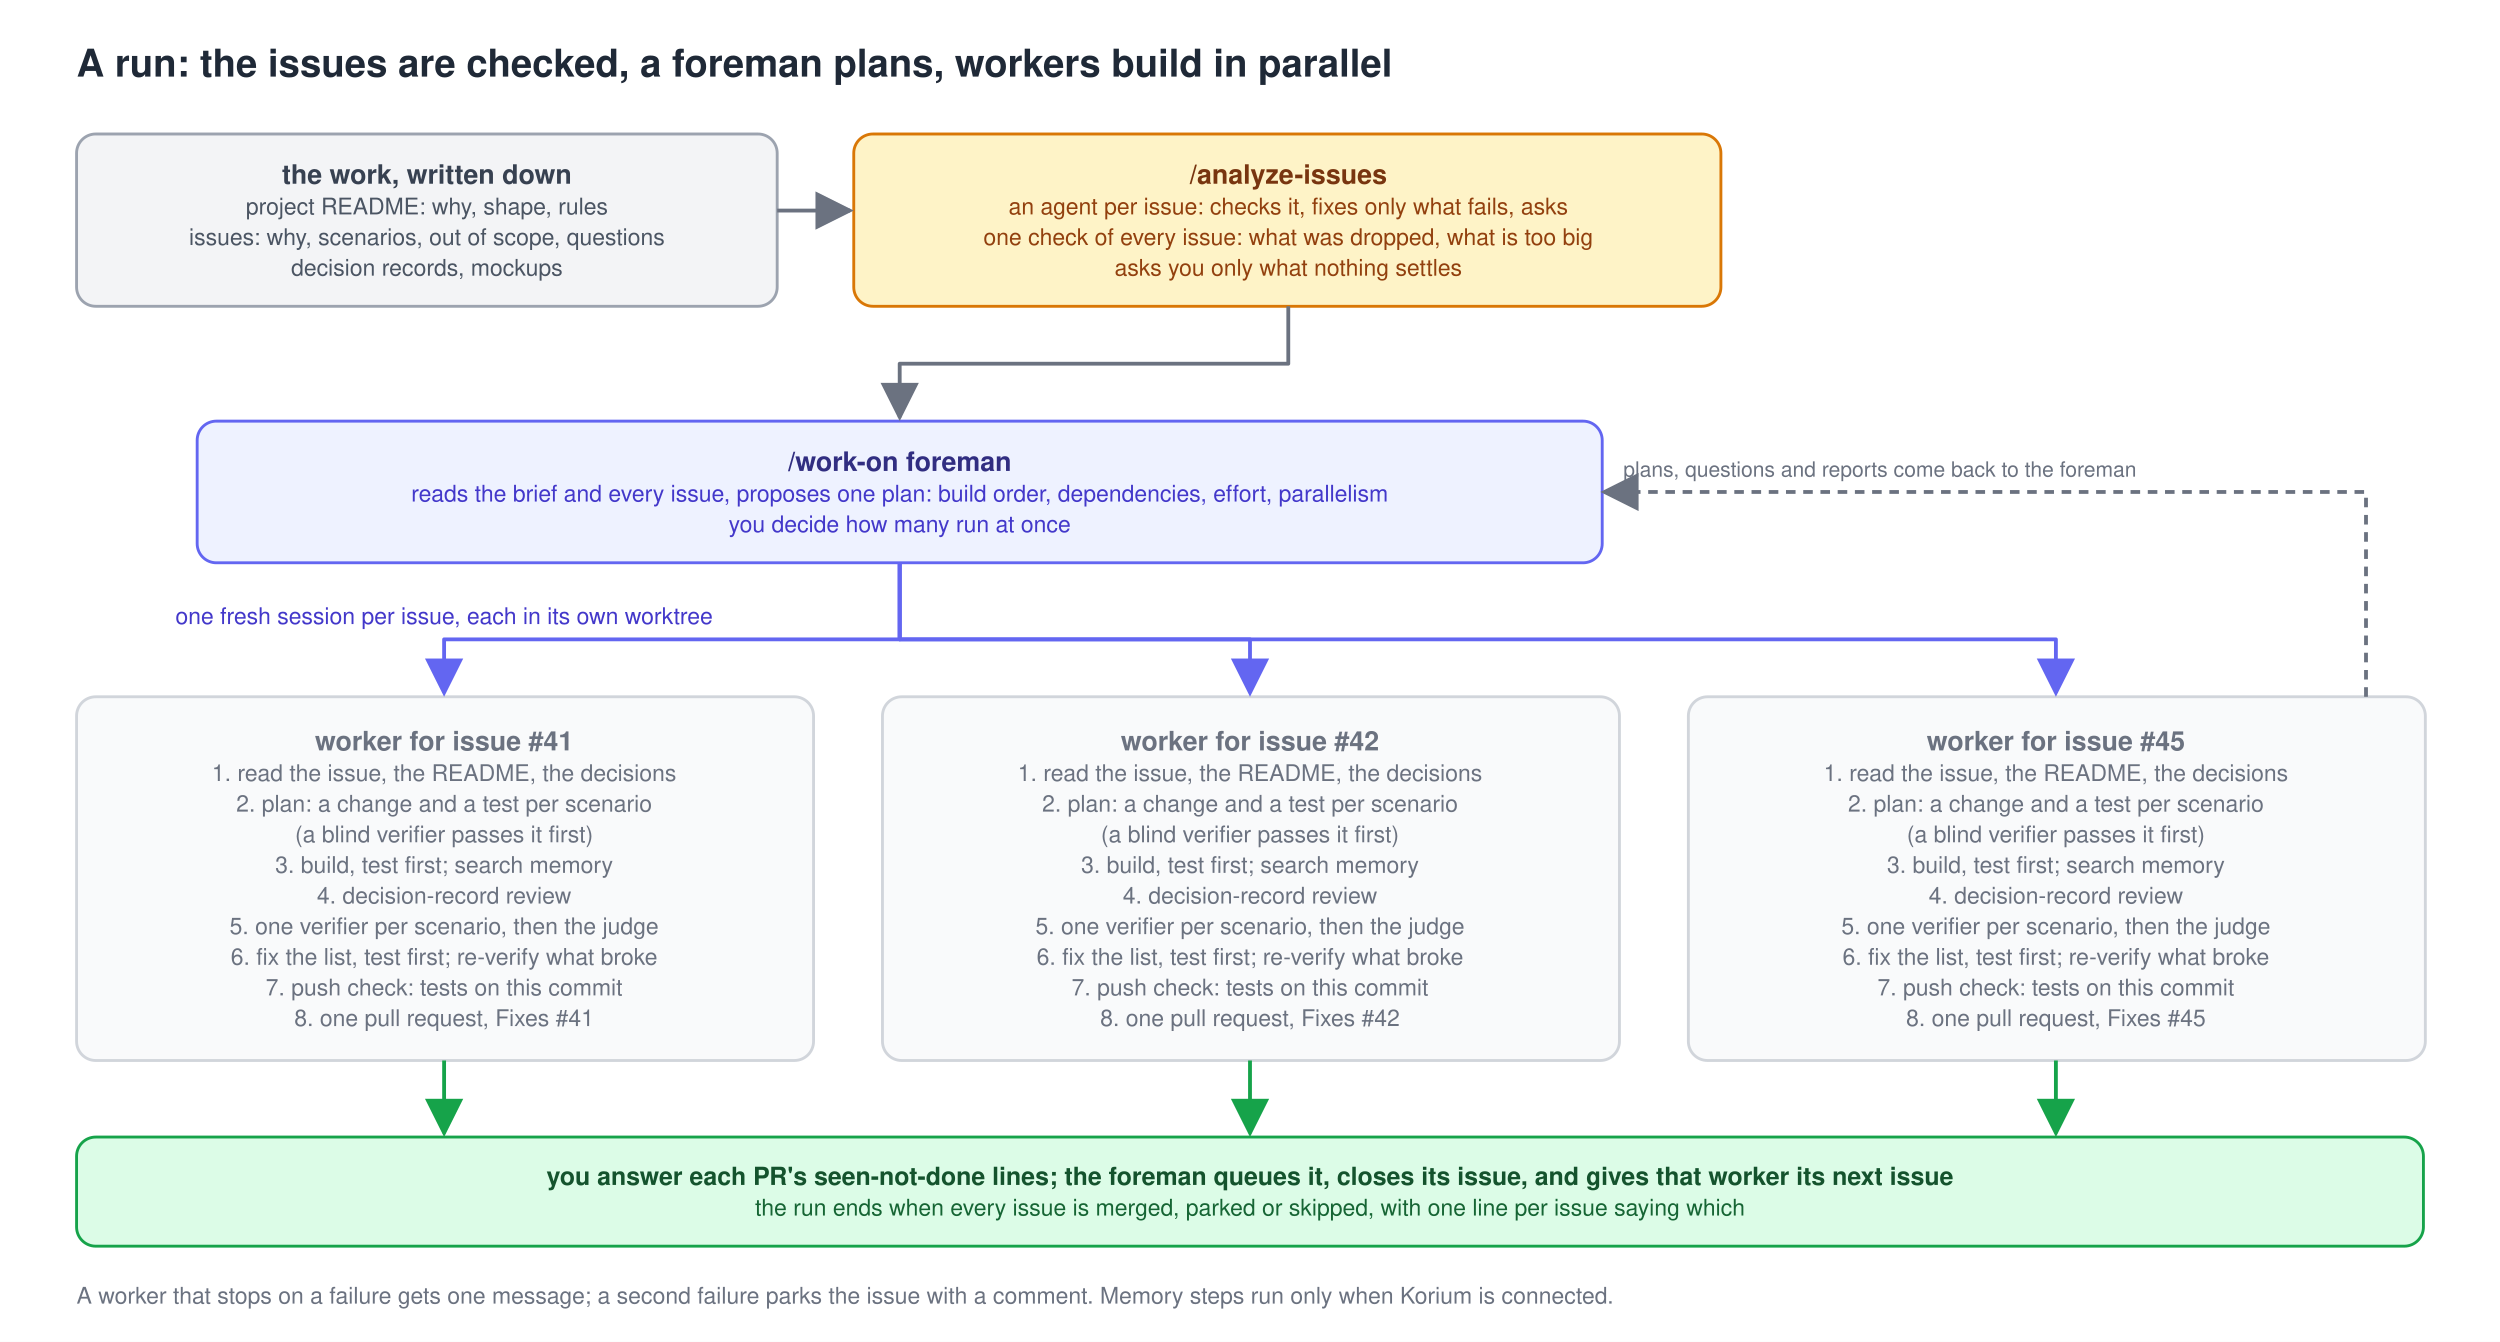
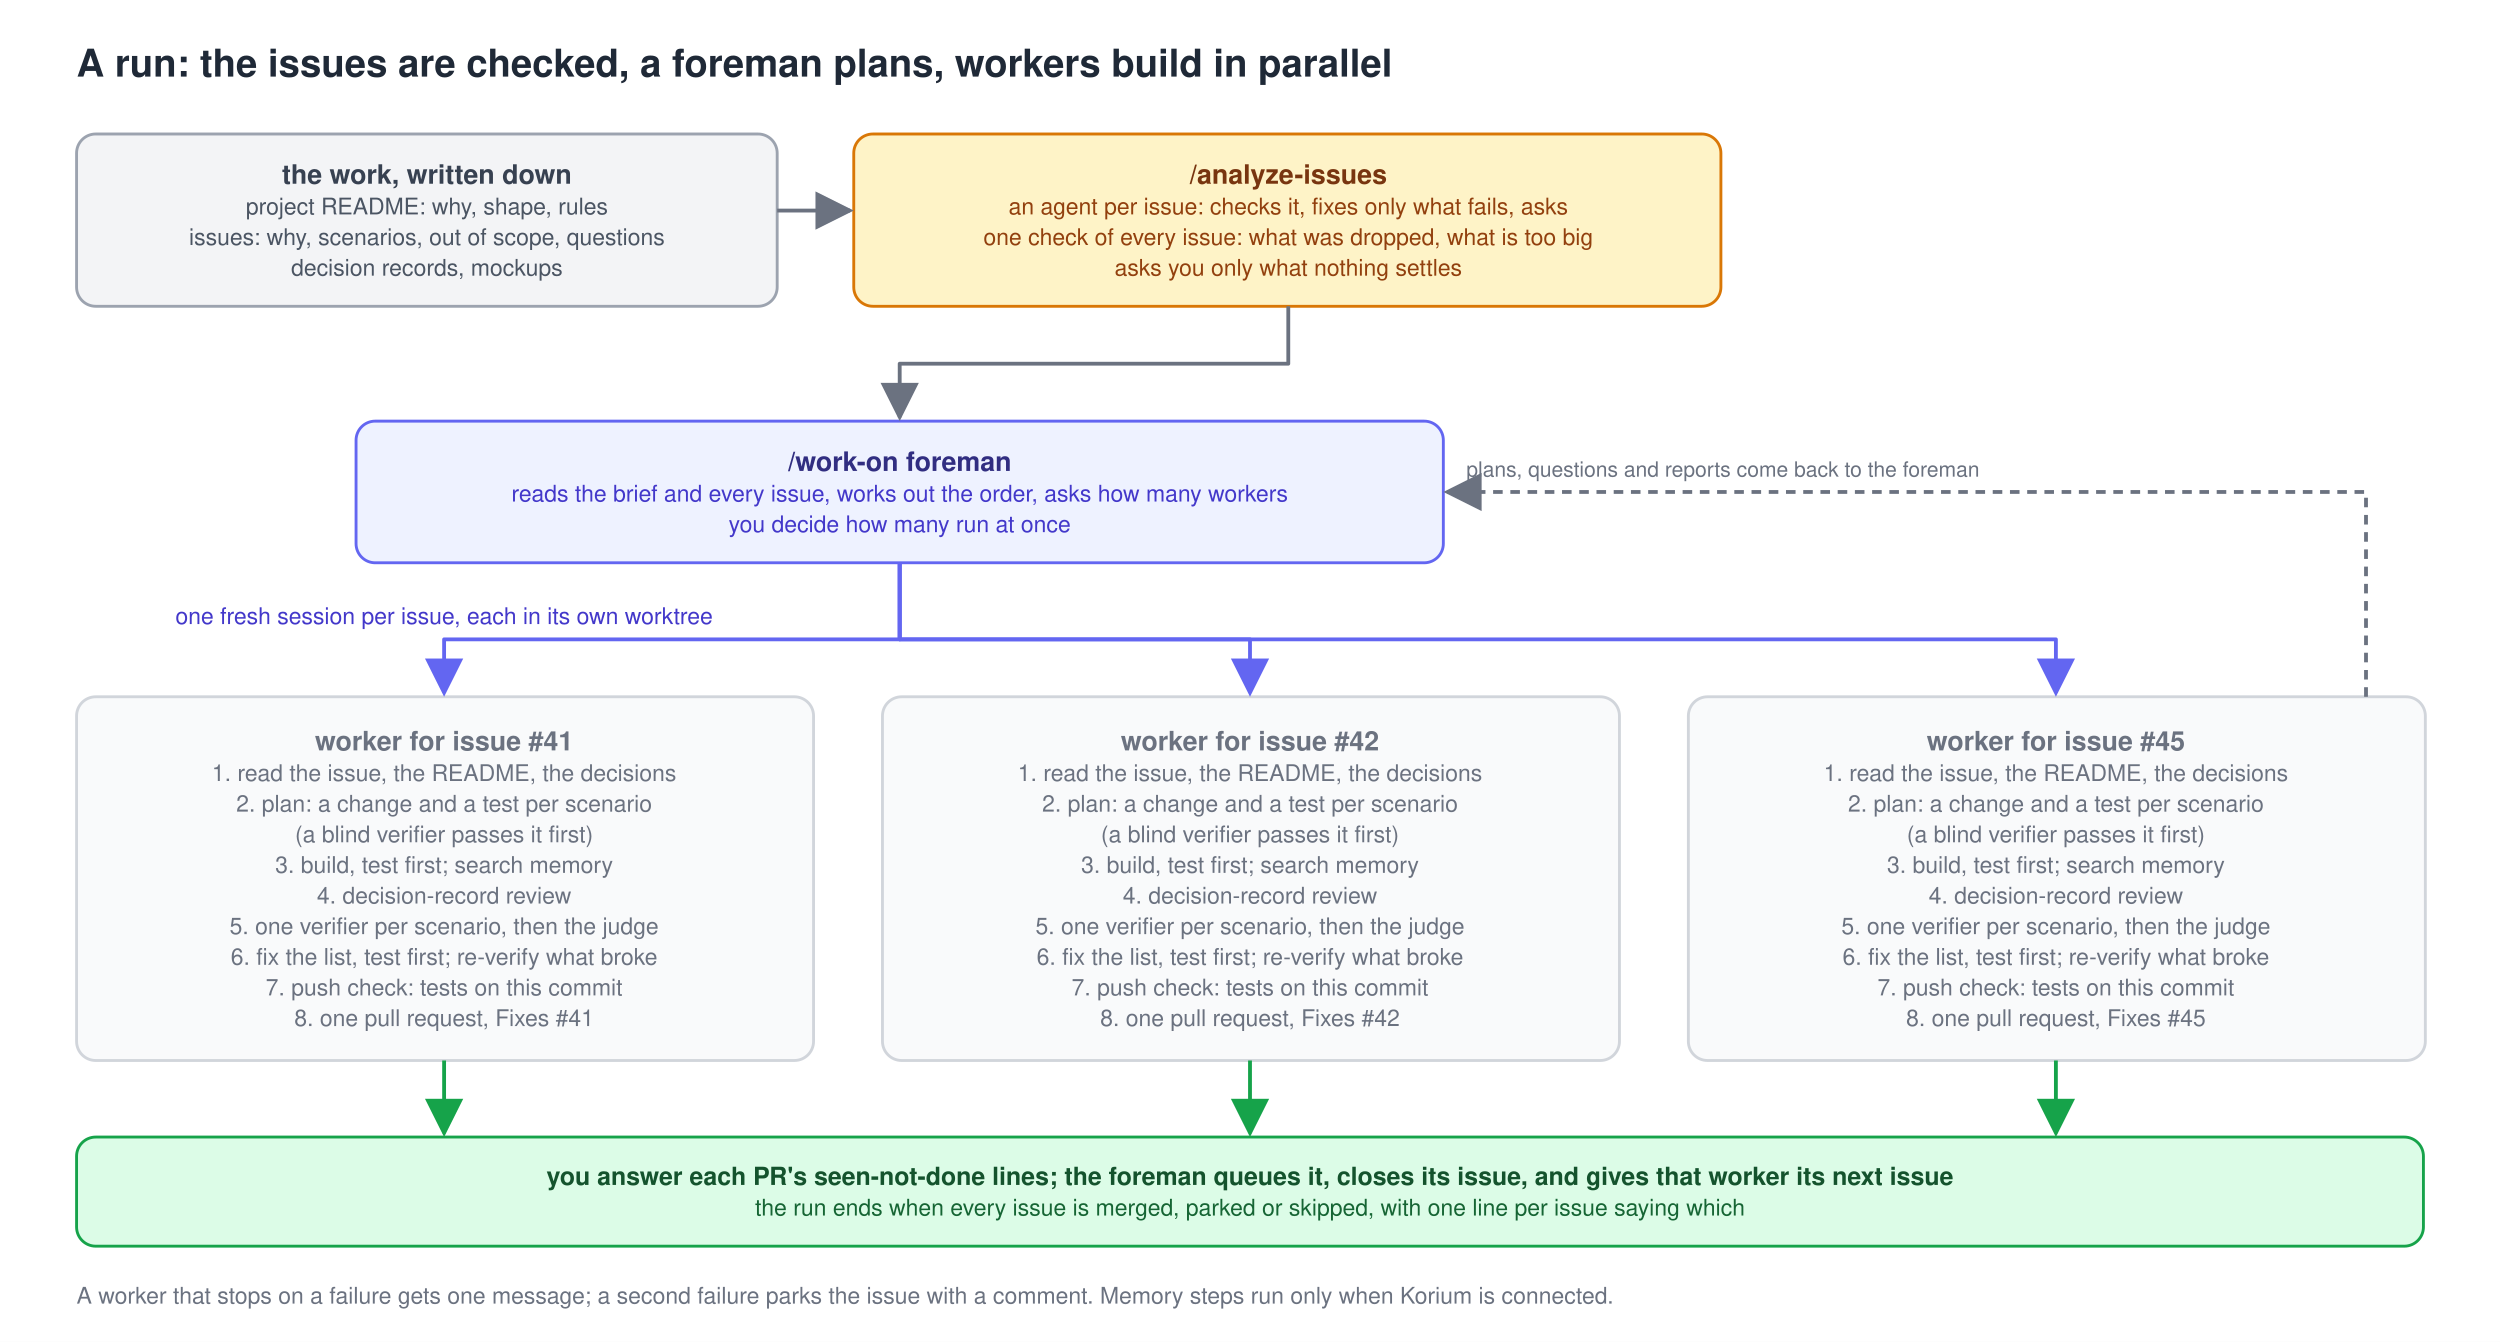
<svg xmlns="http://www.w3.org/2000/svg" width="1306" height="701" viewBox="0 0 1306 701" font-family="-apple-system, Segoe UI, Helvetica, Arial, sans-serif" font-size="14">
  <rect width="1306" height="701" fill="#ffffff" />
  <defs>
    <marker id="m16a34a" markerWidth="10" markerHeight="10" refX="9" refY="5" orient="auto">
      <path d="M0,0 L10,5 L0,10 z" fill="#16a34a" />
    </marker>
    <marker id="m6366f1" markerWidth="10" markerHeight="10" refX="9" refY="5" orient="auto">
      <path d="M0,0 L10,5 L0,10 z" fill="#6366f1" />
    </marker>
    <marker id="m6b7280" markerWidth="10" markerHeight="10" refX="9" refY="5" orient="auto">
      <path d="M0,0 L10,5 L0,10 z" fill="#6b7280" />
    </marker>
    <marker id="md97706" markerWidth="10" markerHeight="10" refX="9" refY="5" orient="auto">
      <path d="M0,0 L10,5 L0,10 z" fill="#d97706" />
    </marker>
    <marker id="mdb2777" markerWidth="10" markerHeight="10" refX="9" refY="5" orient="auto">
      <path d="M0,0 L10,5 L0,10 z" fill="#db2777" />
    </marker>
    <marker id="mdc2626" markerWidth="10" markerHeight="10" refX="9" refY="5" orient="auto">
      <path d="M0,0 L10,5 L0,10 z" fill="#dc2626" />
    </marker>
  </defs>
  <text x="40" y="40" text-anchor="start" font-size="20" font-weight="600" fill="#1f2937">A run: the issues are checked, a foreman plans, workers build in parallel</text>
  <rect x="40" y="70" width="366" height="90" rx="10" fill="#f3f4f6" stroke="#9ca3af" stroke-width="1.5" />
  <text x="223" y="96" text-anchor="middle" font-size="14" font-weight="600" fill="#374151">the work, written down</text>
  <text x="223" y="112" text-anchor="middle" font-size="12" fill="#4b5563">project README: why, shape, rules</text>
  <text x="223" y="128" text-anchor="middle" font-size="12" fill="#4b5563">issues: why, scenarios, out of scope, questions</text>
  <text x="223" y="144" text-anchor="middle" font-size="12" fill="#4b5563">decision records, mockups</text>
  <rect x="446" y="70" width="453" height="90" rx="10" fill="#fef3c7" stroke="#d97706" stroke-width="1.5" />
  <text x="673" y="96" text-anchor="middle" font-size="14" font-weight="600" fill="#78350f">/analyze-issues</text>
  <text x="673" y="112" text-anchor="middle" font-size="12" fill="#92400e">an agent per issue: checks it, fixes only what fails, asks</text>
  <text x="673" y="128" text-anchor="middle" font-size="12" fill="#92400e">one check of every issue: what was dropped, what is too big</text>
  <text x="673" y="144" text-anchor="middle" font-size="12" fill="#92400e">asks you only what nothing settles</text>
  <line x1="406" y1="110" x2="444" y2="110" stroke="#6b7280" stroke-width="2" marker-end="url(#m6b7280)" />
-   <rect x="103" y="220" width="734" height="74" rx="10" fill="#eef2ff" stroke="#6366f1" stroke-width="1.5" />
+   <rect x="186" y="220" width="568" height="74" rx="10" fill="#eef2ff" stroke="#6366f1" stroke-width="1.5" />
  <text x="470" y="246" text-anchor="middle" font-size="14" font-weight="600" fill="#312e81">/work-on foreman</text>
-   <text x="470" y="262" text-anchor="middle" font-size="12" fill="#4338ca">reads the brief and every issue, proposes one plan: build order, dependencies, effort, parallelism</text>
+   <text x="470" y="262" text-anchor="middle" font-size="12" fill="#4338ca">reads the brief and every issue, works out the order, asks how many workers</text>
  <text x="470" y="278" text-anchor="middle" font-size="12" fill="#4338ca">you decide how many run at once</text>
  <path d="M 673 160 L 673 190 L 470 190 L 470 218" fill="none" stroke="#6b7280" stroke-width="2" stroke-linejoin="round" marker-end="url(#m6b7280)" />
  <rect x="40" y="364" width="385" height="190" rx="10" fill="#f9fafb" stroke="#d1d5db" stroke-width="1.5" />
  <text x="232" y="392" text-anchor="middle" font-size="14" font-weight="600" fill="#6b7280">worker for issue #41</text>
  <text x="232" y="408" text-anchor="middle" font-size="12" fill="#6b7280">1. read the issue, the README, the decisions</text>
  <text x="232" y="424" text-anchor="middle" font-size="12" fill="#6b7280">2. plan: a change and a test per scenario</text>
  <text x="232" y="440" text-anchor="middle" font-size="12" fill="#6b7280">   (a blind verifier passes it first)</text>
  <text x="232" y="456" text-anchor="middle" font-size="12" fill="#6b7280">3. build, test first; search memory</text>
  <text x="232" y="472" text-anchor="middle" font-size="12" fill="#6b7280">4. decision-record review</text>
  <text x="232" y="488" text-anchor="middle" font-size="12" fill="#6b7280">5. one verifier per scenario, then the judge</text>
  <text x="232" y="504" text-anchor="middle" font-size="12" fill="#6b7280">6. fix the list, test first; re-verify what broke</text>
  <text x="232" y="520" text-anchor="middle" font-size="12" fill="#6b7280">7. push check: tests on this commit</text>
  <text x="232" y="536" text-anchor="middle" font-size="12" fill="#6b7280">8. one pull request, Fixes #41</text>
  <rect x="461" y="364" width="385" height="190" rx="10" fill="#f9fafb" stroke="#d1d5db" stroke-width="1.5" />
  <text x="653" y="392" text-anchor="middle" font-size="14" font-weight="600" fill="#6b7280">worker for issue #42</text>
  <text x="653" y="408" text-anchor="middle" font-size="12" fill="#6b7280">1. read the issue, the README, the decisions</text>
  <text x="653" y="424" text-anchor="middle" font-size="12" fill="#6b7280">2. plan: a change and a test per scenario</text>
  <text x="653" y="440" text-anchor="middle" font-size="12" fill="#6b7280">   (a blind verifier passes it first)</text>
  <text x="653" y="456" text-anchor="middle" font-size="12" fill="#6b7280">3. build, test first; search memory</text>
  <text x="653" y="472" text-anchor="middle" font-size="12" fill="#6b7280">4. decision-record review</text>
  <text x="653" y="488" text-anchor="middle" font-size="12" fill="#6b7280">5. one verifier per scenario, then the judge</text>
  <text x="653" y="504" text-anchor="middle" font-size="12" fill="#6b7280">6. fix the list, test first; re-verify what broke</text>
  <text x="653" y="520" text-anchor="middle" font-size="12" fill="#6b7280">7. push check: tests on this commit</text>
  <text x="653" y="536" text-anchor="middle" font-size="12" fill="#6b7280">8. one pull request, Fixes #42</text>
  <rect x="882" y="364" width="385" height="190" rx="10" fill="#f9fafb" stroke="#d1d5db" stroke-width="1.5" />
  <text x="1074" y="392" text-anchor="middle" font-size="14" font-weight="600" fill="#6b7280">worker for issue #45</text>
  <text x="1074" y="408" text-anchor="middle" font-size="12" fill="#6b7280">1. read the issue, the README, the decisions</text>
  <text x="1074" y="424" text-anchor="middle" font-size="12" fill="#6b7280">2. plan: a change and a test per scenario</text>
  <text x="1074" y="440" text-anchor="middle" font-size="12" fill="#6b7280">   (a blind verifier passes it first)</text>
  <text x="1074" y="456" text-anchor="middle" font-size="12" fill="#6b7280">3. build, test first; search memory</text>
  <text x="1074" y="472" text-anchor="middle" font-size="12" fill="#6b7280">4. decision-record review</text>
  <text x="1074" y="488" text-anchor="middle" font-size="12" fill="#6b7280">5. one verifier per scenario, then the judge</text>
  <text x="1074" y="504" text-anchor="middle" font-size="12" fill="#6b7280">6. fix the list, test first; re-verify what broke</text>
  <text x="1074" y="520" text-anchor="middle" font-size="12" fill="#6b7280">7. push check: tests on this commit</text>
  <text x="1074" y="536" text-anchor="middle" font-size="12" fill="#6b7280">8. one pull request, Fixes #45</text>
  <path d="M 470 294 L 470 334 L 232 334 L 232 362" fill="none" stroke="#6366f1" stroke-width="2" stroke-linejoin="round" marker-end="url(#m6366f1)" />
  <path d="M 470 294 L 470 334 L 653 334 L 653 362" fill="none" stroke="#6366f1" stroke-width="2" stroke-linejoin="round" marker-end="url(#m6366f1)" />
  <path d="M 470 294 L 470 334 L 1074 334 L 1074 362" fill="none" stroke="#6366f1" stroke-width="2" stroke-linejoin="round" marker-end="url(#m6366f1)" />
  <text x="232" y="326" text-anchor="middle" font-size="12" fill="#4338ca">one fresh session per issue, each in its own worktree</text>
-   <path d="M 1236 364 L 1236 257 L 838 257" fill="none" stroke="#6b7280" stroke-width="2" stroke-linejoin="round" stroke-dasharray="5 4" marker-end="url(#m6b7280)" />
-   <text x="848" y="249" text-anchor="start" font-size="11" fill="#6b7280">plans, questions and reports come back to the foreman</text>
+   <path d="M 1236 364 L 1236 257 L 756 257" fill="none" stroke="#6b7280" stroke-width="2" stroke-linejoin="round" stroke-dasharray="5 4" marker-end="url(#m6b7280)" />
+   <text x="766" y="249" text-anchor="start" font-size="11" fill="#6b7280">plans, questions and reports come back to the foreman</text>
  <rect x="40" y="594" width="1226" height="57" rx="10" fill="#dcfce7" stroke="#16a34a" stroke-width="1.5" />
  <text x="653" y="619" text-anchor="middle" font-size="13" font-weight="600" fill="#14532d">you answer each PR's seen-not-done lines; the foreman queues it, closes its issue, and gives that worker its next issue</text>
  <text x="653" y="635" text-anchor="middle" font-size="12" fill="#166534">the run ends when every issue is merged, parked or skipped, with one line per issue saying which</text>
  <line x1="232" y1="554" x2="232" y2="592" stroke="#16a34a" stroke-width="2" marker-end="url(#m16a34a)" />
  <line x1="653" y1="554" x2="653" y2="592" stroke="#16a34a" stroke-width="2" marker-end="url(#m16a34a)" />
  <line x1="1074" y1="554" x2="1074" y2="592" stroke="#16a34a" stroke-width="2" marker-end="url(#m16a34a)" />
  <text x="40" y="681" text-anchor="start" font-size="12" fill="#6b7280">A worker that stops on a failure gets one message; a second failure parks the issue with a comment. Memory steps run only when Korium is connected.</text>
</svg>
